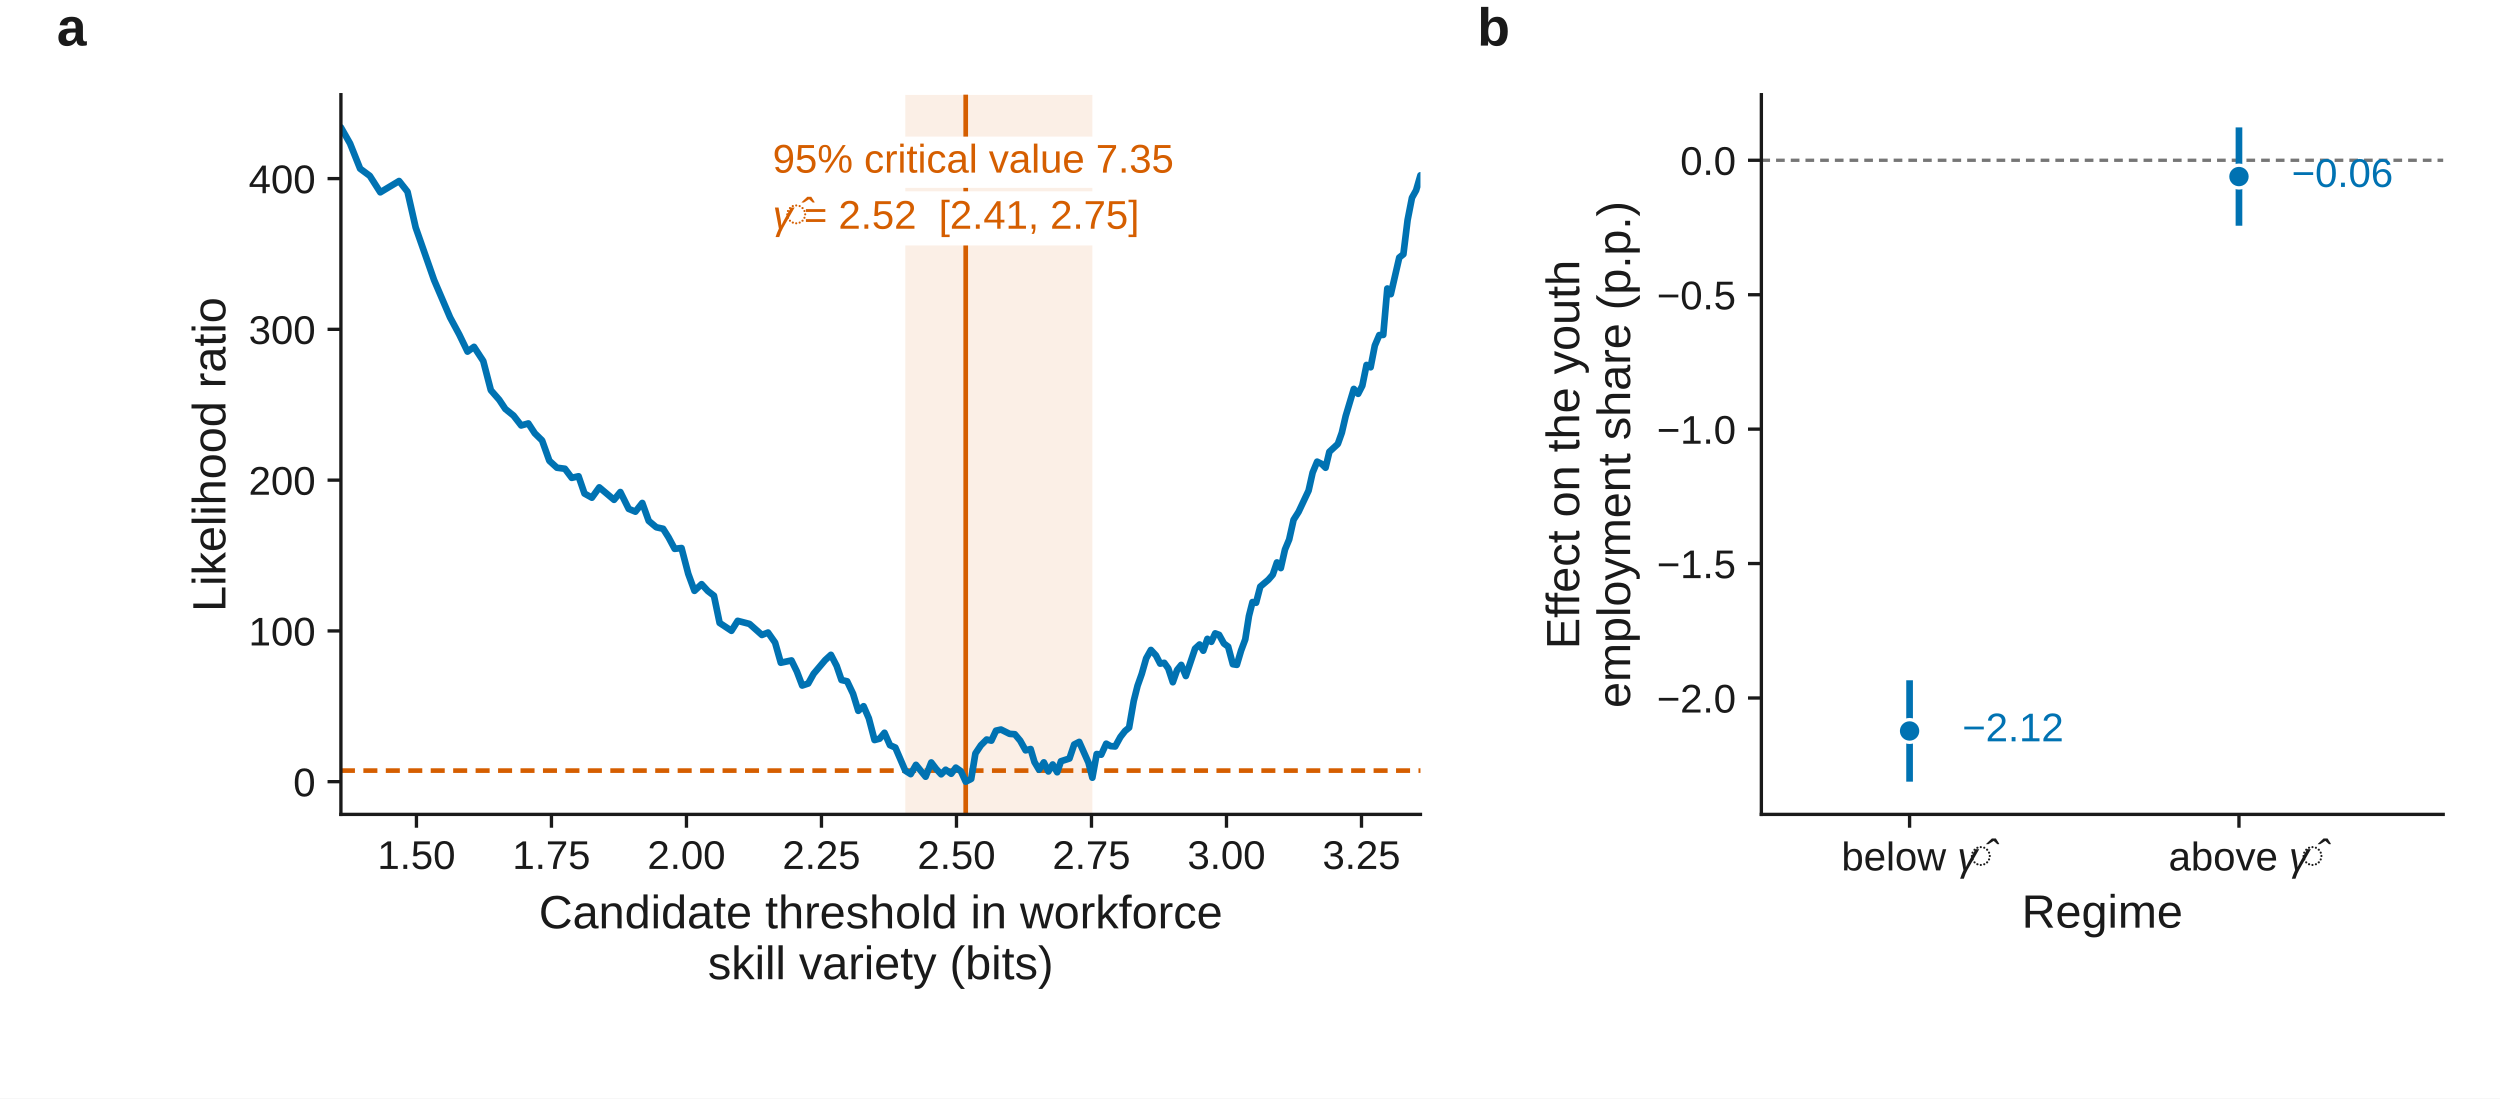
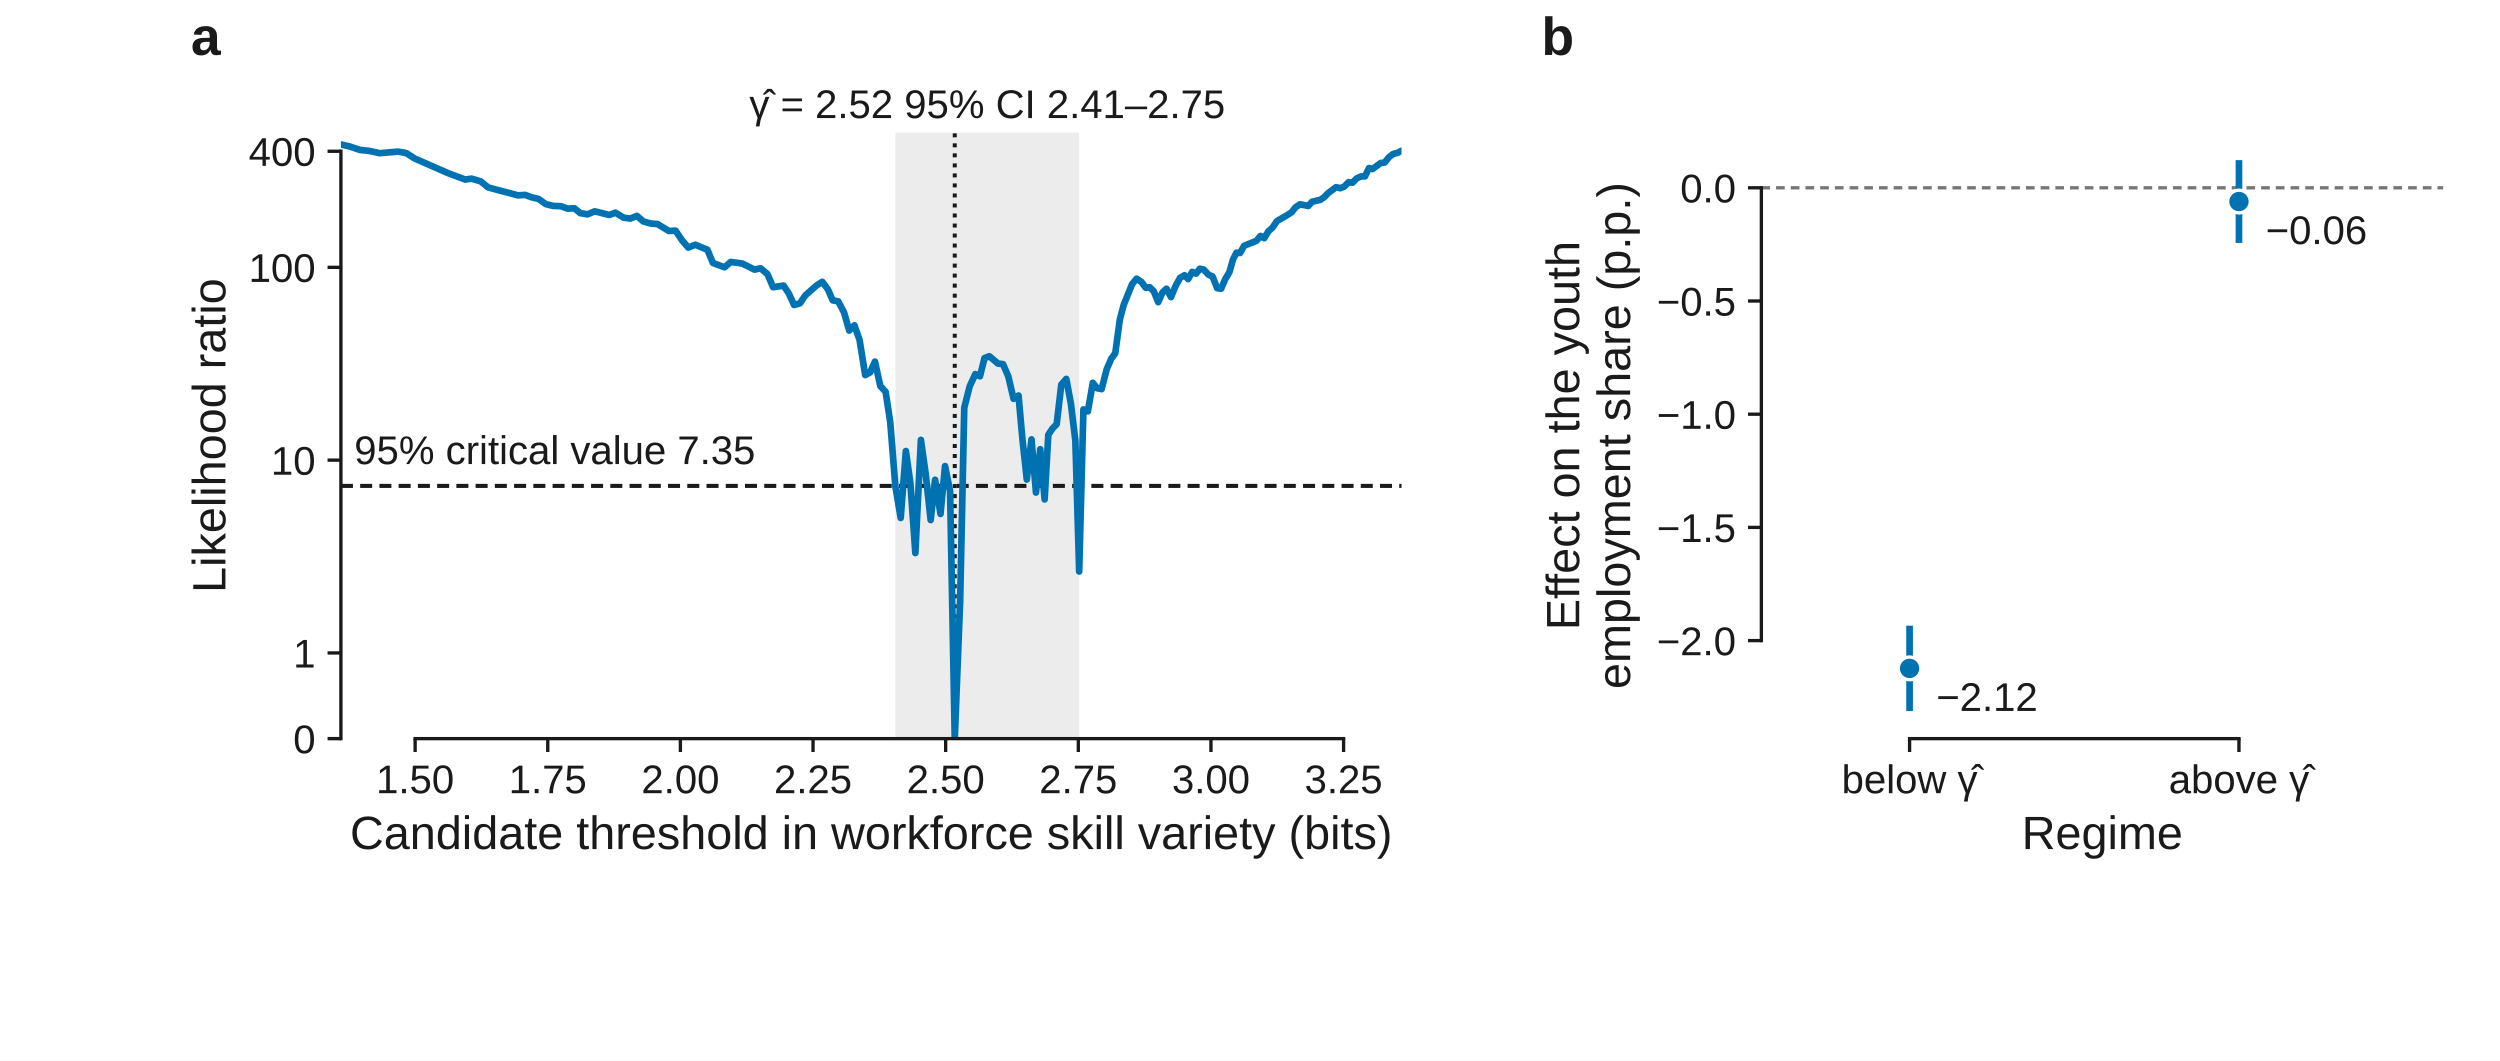
- <svg xmlns="http://www.w3.org/2000/svg" xmlns:xlink="http://www.w3.org/1999/xlink" width="374.173pt" height="164.409pt" viewBox="0 0 374.173 164.409" version="1.1">
+ <svg xmlns="http://www.w3.org/2000/svg" xmlns:xlink="http://www.w3.org/1999/xlink" width="374.173pt" height="158.74pt" viewBox="0 0 374.173 158.74" version="1.1">
  <defs>
    <style type="text/css">*{stroke-linejoin: round; stroke-linecap: butt}</style>
  </defs>
  <g id="figure_1">
    <g id="patch_1">
-       <path d="M 0 164.409  L 374.173 164.409  L 374.173 0  L 0 0  z " style="fill: #ffffff" />
+       <path d="M 0 158.74  L 374.173 158.74  L 374.173 0  L 0 0  z " style="fill: #ffffff" />
    </g>
    <g id="axes_1">
      <g id="patch_2">
-         <path d="M 51.024 121.89  L 212.598 121.89  L 212.598 14.173  L 51.024 14.173  z " style="fill: #ffffff" />
+         <path d="M 51.024 110.551  L 209.764 110.551  L 209.764 19.843  L 51.024 19.843  z " style="fill: #ffffff" />
      </g>
      <g id="patch_3">
-         <path d="M 135.493 121.89  L 163.493 121.89  L 163.493 14.173  L 135.493 14.173  z " clip-path="url(#pa48b5b2c57)" style="fill: #d55e00; opacity: 0.1" />
+         <path d="M 134.011 110.551  L 161.52 110.551  L 161.52 19.843  L 134.011 19.843  z " clip-path="url(#pa11172ce7d)" style="fill: #ececec" />
      </g>
      <g id="matplotlib.axis_1">
        <g id="xtick_1">
          <g id="line2d_1">
            <defs>
-               <path id="mb1b68455c6" d="M 0 0  L 0 2  " style="stroke: #1a1a1a; stroke-width: 0.5" />
+               <path id="mf73ea46203" d="M 0 0  L 0 2  " style="stroke: #1a1a1a; stroke-width: 0.5" />
            </defs>
            <g>
-               <use xlink:href="#mb1b68455c6" x="62.329" y="121.89" style="fill: #1a1a1a; stroke: #1a1a1a; stroke-width: 0.5" />
+               <use xlink:href="#mf73ea46203" x="62.131" y="110.551" style="fill: #1a1a1a; stroke: #1a1a1a; stroke-width: 0.5" />
            </g>
          </g>
          <g id="text_1">
-             <text style="font-size: 6px; font-family: 'Liberation Sans', 'Arial', 'Helvetica', 'DejaVu Sans', sans-serif; text-anchor: middle; fill: #1a1a1a" x="62.329" y="130.058" transform="rotate(-0 62.32898 130.0579)">1.50</text>
+             <text style="font-size: 6px; font-family: 'Liberation Sans', 'Arial', 'Helvetica', 'DejaVu Sans', sans-serif; text-anchor: middle; fill: #1a1a1a" x="62.131" y="118.719" transform="rotate(-0 62.13064 118.7193)">1.50</text>
          </g>
        </g>
        <g id="xtick_2">
          <g id="line2d_2">
            <g>
-               <use xlink:href="#mb1b68455c6" x="82.535" y="121.89" style="fill: #1a1a1a; stroke: #1a1a1a; stroke-width: 0.5" />
+               <use xlink:href="#mf73ea46203" x="81.983" y="110.551" style="fill: #1a1a1a; stroke: #1a1a1a; stroke-width: 0.5" />
            </g>
          </g>
          <g id="text_2">
-             <text style="font-size: 6px; font-family: 'Liberation Sans', 'Arial', 'Helvetica', 'DejaVu Sans', sans-serif; text-anchor: middle; fill: #1a1a1a" x="82.535" y="130.058" transform="rotate(-0 82.53538 130.0579)">1.75</text>
+             <text style="font-size: 6px; font-family: 'Liberation Sans', 'Arial', 'Helvetica', 'DejaVu Sans', sans-serif; text-anchor: middle; fill: #1a1a1a" x="81.983" y="118.719" transform="rotate(-0 81.98254 118.7193)">1.75</text>
          </g>
        </g>
        <g id="xtick_3">
          <g id="line2d_3">
            <g>
-               <use xlink:href="#mb1b68455c6" x="102.742" y="121.89" style="fill: #1a1a1a; stroke: #1a1a1a; stroke-width: 0.5" />
+               <use xlink:href="#mf73ea46203" x="101.834" y="110.551" style="fill: #1a1a1a; stroke: #1a1a1a; stroke-width: 0.5" />
            </g>
          </g>
          <g id="text_3">
-             <text style="font-size: 6px; font-family: 'Liberation Sans', 'Arial', 'Helvetica', 'DejaVu Sans', sans-serif; text-anchor: middle; fill: #1a1a1a" x="102.742" y="130.058" transform="rotate(-0 102.7418 130.0579)">2.00</text>
+             <text style="font-size: 6px; font-family: 'Liberation Sans', 'Arial', 'Helvetica', 'DejaVu Sans', sans-serif; text-anchor: middle; fill: #1a1a1a" x="101.834" y="118.719" transform="rotate(-0 101.8344 118.7193)">2.00</text>
          </g>
        </g>
        <g id="xtick_4">
          <g id="line2d_4">
            <g>
-               <use xlink:href="#mb1b68455c6" x="122.948" y="121.89" style="fill: #1a1a1a; stroke: #1a1a1a; stroke-width: 0.5" />
+               <use xlink:href="#mf73ea46203" x="121.686" y="110.551" style="fill: #1a1a1a; stroke: #1a1a1a; stroke-width: 0.5" />
            </g>
          </g>
          <g id="text_4">
-             <text style="font-size: 6px; font-family: 'Liberation Sans', 'Arial', 'Helvetica', 'DejaVu Sans', sans-serif; text-anchor: middle; fill: #1a1a1a" x="122.948" y="130.058" transform="rotate(-0 122.9482 130.0579)">2.25</text>
+             <text style="font-size: 6px; font-family: 'Liberation Sans', 'Arial', 'Helvetica', 'DejaVu Sans', sans-serif; text-anchor: middle; fill: #1a1a1a" x="121.686" y="118.719" transform="rotate(-0 121.6863 118.7193)">2.25</text>
          </g>
        </g>
        <g id="xtick_5">
          <g id="line2d_5">
            <g>
-               <use xlink:href="#mb1b68455c6" x="143.155" y="121.89" style="fill: #1a1a1a; stroke: #1a1a1a; stroke-width: 0.5" />
+               <use xlink:href="#mf73ea46203" x="141.538" y="110.551" style="fill: #1a1a1a; stroke: #1a1a1a; stroke-width: 0.5" />
            </g>
          </g>
          <g id="text_5">
-             <text style="font-size: 6px; font-family: 'Liberation Sans', 'Arial', 'Helvetica', 'DejaVu Sans', sans-serif; text-anchor: middle; fill: #1a1a1a" x="143.155" y="130.058" transform="rotate(-0 143.1546 130.0579)">2.50</text>
+             <text style="font-size: 6px; font-family: 'Liberation Sans', 'Arial', 'Helvetica', 'DejaVu Sans', sans-serif; text-anchor: middle; fill: #1a1a1a" x="141.538" y="118.719" transform="rotate(-0 141.5382 118.7193)">2.50</text>
          </g>
        </g>
        <g id="xtick_6">
          <g id="line2d_6">
            <g>
-               <use xlink:href="#mb1b68455c6" x="163.361" y="121.89" style="fill: #1a1a1a; stroke: #1a1a1a; stroke-width: 0.5" />
+               <use xlink:href="#mf73ea46203" x="161.39" y="110.551" style="fill: #1a1a1a; stroke: #1a1a1a; stroke-width: 0.5" />
            </g>
          </g>
          <g id="text_6">
-             <text style="font-size: 6px; font-family: 'Liberation Sans', 'Arial', 'Helvetica', 'DejaVu Sans', sans-serif; text-anchor: middle; fill: #1a1a1a" x="163.361" y="130.058" transform="rotate(-0 163.361 130.0579)">2.75</text>
+             <text style="font-size: 6px; font-family: 'Liberation Sans', 'Arial', 'Helvetica', 'DejaVu Sans', sans-serif; text-anchor: middle; fill: #1a1a1a" x="161.39" y="118.719" transform="rotate(-0 161.3901 118.7193)">2.75</text>
          </g>
        </g>
        <g id="xtick_7">
          <g id="line2d_7">
            <g>
-               <use xlink:href="#mb1b68455c6" x="183.567" y="121.89" style="fill: #1a1a1a; stroke: #1a1a1a; stroke-width: 0.5" />
+               <use xlink:href="#mf73ea46203" x="181.242" y="110.551" style="fill: #1a1a1a; stroke: #1a1a1a; stroke-width: 0.5" />
            </g>
          </g>
          <g id="text_7">
-             <text style="font-size: 6px; font-family: 'Liberation Sans', 'Arial', 'Helvetica', 'DejaVu Sans', sans-serif; text-anchor: middle; fill: #1a1a1a" x="183.567" y="130.058" transform="rotate(-0 183.5674 130.0579)">3.00</text>
+             <text style="font-size: 6px; font-family: 'Liberation Sans', 'Arial', 'Helvetica', 'DejaVu Sans', sans-serif; text-anchor: middle; fill: #1a1a1a" x="181.242" y="118.719" transform="rotate(-0 181.242 118.7193)">3.00</text>
          </g>
        </g>
        <g id="xtick_8">
          <g id="line2d_8">
            <g>
-               <use xlink:href="#mb1b68455c6" x="203.774" y="121.89" style="fill: #1a1a1a; stroke: #1a1a1a; stroke-width: 0.5" />
+               <use xlink:href="#mf73ea46203" x="201.094" y="110.551" style="fill: #1a1a1a; stroke: #1a1a1a; stroke-width: 0.5" />
            </g>
          </g>
          <g id="text_8">
-             <text style="font-size: 6px; font-family: 'Liberation Sans', 'Arial', 'Helvetica', 'DejaVu Sans', sans-serif; text-anchor: middle; fill: #1a1a1a" x="203.774" y="130.058" transform="rotate(-0 203.7738 130.0579)">3.25</text>
+             <text style="font-size: 6px; font-family: 'Liberation Sans', 'Arial', 'Helvetica', 'DejaVu Sans', sans-serif; text-anchor: middle; fill: #1a1a1a" x="201.094" y="118.719" transform="rotate(-0 201.0939 118.7193)">3.25</text>
          </g>
        </g>
        <g id="text_9">
-           <text style="font-size: 7px; font-family: 'Liberation Sans', 'Arial', 'Helvetica', 'DejaVu Sans', sans-serif; fill: #1a1a1a" transform="translate(80.64759 138.9415)">Candidate threshold in workforce</text>
-           <text style="font-size: 7px; font-family: 'Liberation Sans', 'Arial', 'Helvetica', 'DejaVu Sans', sans-serif; fill: #1a1a1a" transform="translate(105.9482 146.5601)">skill variety (bits)</text>
+           <text style="font-size: 7px; font-family: 'Liberation Sans', 'Arial', 'Helvetica', 'DejaVu Sans', sans-serif; text-anchor: middle; fill: #1a1a1a" x="130.394" y="127.078" transform="rotate(-0 130.3937 127.0782)">Candidate threshold in workforce skill variety (bits)</text>
        </g>
      </g>
      <g id="matplotlib.axis_2">
        <g id="ytick_1">
          <g id="line2d_9">
            <defs>
-               <path id="md2588cbf9c" d="M 0 0  L -2 0  " style="stroke: #1a1a1a; stroke-width: 0.5" />
+               <path id="m296aa00666" d="M 0 0  L -2 0  " style="stroke: #1a1a1a; stroke-width: 0.5" />
            </defs>
            <g>
-               <use xlink:href="#md2588cbf9c" x="51.024" y="116.994" style="fill: #1a1a1a; stroke: #1a1a1a; stroke-width: 0.5" />
+               <use xlink:href="#m296aa00666" x="51.024" y="110.551" style="fill: #1a1a1a; stroke: #1a1a1a; stroke-width: 0.5" />
            </g>
          </g>
          <g id="text_10">
-             <text style="font-size: 6px; font-family: 'Liberation Sans', 'Arial', 'Helvetica', 'DejaVu Sans', sans-serif; text-anchor: end; fill: #1a1a1a" x="47.224" y="119.178" transform="rotate(-0 47.22362 119.1776)">0</text>
+             <text style="font-size: 6px; font-family: 'Liberation Sans', 'Arial', 'Helvetica', 'DejaVu Sans', sans-serif; text-anchor: end; fill: #1a1a1a" x="47.224" y="112.735" transform="rotate(-0 47.22362 112.7353)">0</text>
          </g>
        </g>
        <g id="ytick_2">
          <g id="line2d_10">
            <g>
-               <use xlink:href="#md2588cbf9c" x="51.024" y="94.427" style="fill: #1a1a1a; stroke: #1a1a1a; stroke-width: 0.5" />
+               <use xlink:href="#m296aa00666" x="51.024" y="97.726" style="fill: #1a1a1a; stroke: #1a1a1a; stroke-width: 0.5" />
            </g>
          </g>
          <g id="text_11">
-             <text style="font-size: 6px; font-family: 'Liberation Sans', 'Arial', 'Helvetica', 'DejaVu Sans', sans-serif; text-anchor: end; fill: #1a1a1a" x="47.224" y="96.611" transform="rotate(-0 47.22362 96.61097)">100</text>
+             <text style="font-size: 6px; font-family: 'Liberation Sans', 'Arial', 'Helvetica', 'DejaVu Sans', sans-serif; text-anchor: end; fill: #1a1a1a" x="47.224" y="99.91" transform="rotate(-0 47.22362 99.91005)">1</text>
          </g>
        </g>
        <g id="ytick_3">
          <g id="line2d_11">
            <g>
-               <use xlink:href="#md2588cbf9c" x="51.024" y="71.86" style="fill: #1a1a1a; stroke: #1a1a1a; stroke-width: 0.5" />
+               <use xlink:href="#m296aa00666" x="51.024" y="68.869" style="fill: #1a1a1a; stroke: #1a1a1a; stroke-width: 0.5" />
            </g>
          </g>
          <g id="text_12">
-             <text style="font-size: 6px; font-family: 'Liberation Sans', 'Arial', 'Helvetica', 'DejaVu Sans', sans-serif; text-anchor: end; fill: #1a1a1a" x="47.224" y="74.044" transform="rotate(-0 47.22362 74.04431)">200</text>
+             <text style="font-size: 6px; font-family: 'Liberation Sans', 'Arial', 'Helvetica', 'DejaVu Sans', sans-serif; text-anchor: end; fill: #1a1a1a" x="47.224" y="71.053" transform="rotate(-0 47.22362 71.05332)">10</text>
          </g>
        </g>
        <g id="ytick_4">
          <g id="line2d_12">
            <g>
-               <use xlink:href="#md2588cbf9c" x="51.024" y="49.294" style="fill: #1a1a1a; stroke: #1a1a1a; stroke-width: 0.5" />
+               <use xlink:href="#m296aa00666" x="51.024" y="40.013" style="fill: #1a1a1a; stroke: #1a1a1a; stroke-width: 0.5" />
            </g>
          </g>
          <g id="text_13">
-             <text style="font-size: 6px; font-family: 'Liberation Sans', 'Arial', 'Helvetica', 'DejaVu Sans', sans-serif; text-anchor: end; fill: #1a1a1a" x="47.224" y="51.478" transform="rotate(-0 47.22362 51.47764)">300</text>
+             <text style="font-size: 6px; font-family: 'Liberation Sans', 'Arial', 'Helvetica', 'DejaVu Sans', sans-serif; text-anchor: end; fill: #1a1a1a" x="47.224" y="42.197" transform="rotate(-0 47.22362 42.19659)">100</text>
          </g>
        </g>
        <g id="ytick_5">
          <g id="line2d_13">
            <g>
-               <use xlink:href="#md2588cbf9c" x="51.024" y="26.727" style="fill: #1a1a1a; stroke: #1a1a1a; stroke-width: 0.5" />
+               <use xlink:href="#m296aa00666" x="51.024" y="22.639" style="fill: #1a1a1a; stroke: #1a1a1a; stroke-width: 0.5" />
            </g>
          </g>
          <g id="text_14">
-             <text style="font-size: 6px; font-family: 'Liberation Sans', 'Arial', 'Helvetica', 'DejaVu Sans', sans-serif; text-anchor: end; fill: #1a1a1a" x="47.224" y="28.911" transform="rotate(-0 47.22362 28.91097)">400</text>
+             <text style="font-size: 6px; font-family: 'Liberation Sans', 'Arial', 'Helvetica', 'DejaVu Sans', sans-serif; text-anchor: end; fill: #1a1a1a" x="47.224" y="24.823" transform="rotate(-0 47.22362 24.82311)">400</text>
          </g>
        </g>
        <g id="text_15">
-           <text style="font-size: 7px; font-family: 'Liberation Sans', 'Arial', 'Helvetica', 'DejaVu Sans', sans-serif; text-anchor: middle; fill: #1a1a1a" x="33.741" y="68.031" transform="rotate(-90 33.74079 68.0315)">Likelihood ratio</text>
+           <text style="font-size: 7px; font-family: 'Liberation Sans', 'Arial', 'Helvetica', 'DejaVu Sans', sans-serif; text-anchor: middle; fill: #1a1a1a" x="33.741" y="65.197" transform="rotate(-90 33.74079 65.19685)">Likelihood ratio</text>
        </g>
      </g>
      <g id="line2d_14">
-         <path d="M 51.024 115.334  L 212.598 115.334  " clip-path="url(#pa48b5b2c57)" style="fill: none; stroke-dasharray: 2.1,1.26; stroke-dashoffset: 0; stroke: #d55e00; stroke-width: 0.7" />
+         <path d="M 51.024 72.724  L 209.764 72.724  " clip-path="url(#pa11172ce7d)" style="fill: none; stroke-dasharray: 1.8,1.08; stroke-dashoffset: 0; stroke: #1a1a1a; stroke-width: 0.6" />
      </g>
      <g id="line2d_15">
-         <path d="M 144.538 121.89  L 144.538 14.173  " clip-path="url(#pa48b5b2c57)" style="fill: none; stroke: #d55e00; stroke-width: 0.7; stroke-linecap: round" />
+         <path d="M 142.897 110.551  L 142.897 19.843  " clip-path="url(#pa11172ce7d)" style="fill: none; stroke-dasharray: 0.6,0.9; stroke-dashoffset: 0; stroke: #1a1a1a; stroke-width: 0.6" />
      </g>
      <g id="line2d_16">
-         <path d="M 51.024 19.069  L 52.392 21.475  L 53.898 25.244  L 55.349 26.321  L 56.92 28.784  L 59.73 27.094  L 60.992 28.692  L 62.212 34.047  L 64.971 41.923  L 67.365 47.516  L 68.738 50.068  L 69.973 52.622  L 70.945 51.916  L 72.329 54.036  L 73.464 58.4  L 74.718 59.836  L 75.634 61.212  L 76.857 62.199  L 78.005 63.677  L 79.077 63.376  L 80.041 64.852  L 81.134 65.925  L 82.222 68.964  L 83.354 70.002  L 84.552 70.159  L 85.57 71.517  L 86.592 71.284  L 87.481 73.87  L 88.586 74.487  L 89.693 72.943  L 91.905 74.806  L 92.846 73.644  L 94.099 76.164  L 95.102 76.579  L 96.13 75.279  L 97.095 77.964  L 98.228 78.916  L 99.25 79.144  L 100.057 80.422  L 100.979 82.142  L 102.002 82.025  L 103.008 85.878  L 103.942 88.429  L 105.005 87.432  L 105.944 88.456  L 106.855 89.158  L 107.705 93.233  L 109.475 94.409  L 110.408 92.923  L 112.177 93.382  L 114.035 95.034  L 114.95 94.673  L 116.008 96.18  L 116.862 99.19  L 118.458 98.848  L 119.267 100.504  L 120.065 102.602  L 120.962 102.303  L 121.779 100.838  L 123.504 98.796  L 124.363 98.009  L 125.219 99.66  L 125.945 101.778  L 126.792 101.972  L 127.677 103.838  L 128.459 106.388  L 129.249 105.699  L 130.038 107.511  L 130.893 110.76  L 131.648 110.556  L 132.381 109.674  L 133.199 111.529  L 134.006 111.889  L 135.493 115.343  L 136.301 115.862  L 137.092 114.477  L 138.535 116.249  L 139.381 114.119  L 140.111 115.082  L 140.865 115.89  L 141.541 115.208  L 142.367 115.806  L 143.058 114.892  L 143.823 115.435  L 144.538 116.994  L 145.36 116.574  L 145.987 112.774  L 146.805 111.551  L 147.674 110.685  L 148.378 110.85  L 149.071 109.357  L 149.814 109.189  L 151.11 109.837  L 151.886 109.891  L 152.691 110.853  L 153.501 112.302  L 154.252 112.111  L 154.833 114.061  L 155.513 115.203  L 156.23 114.103  L 156.909 115.461  L 157.559 114.423  L 158.229 115.582  L 158.791 113.937  L 160.063 113.526  L 160.769 111.431  L 161.526 111.04  L 162.911 114.146  L 163.493 116.397  L 164.14 112.856  L 164.816 112.952  L 165.567 111.309  L 166.219 111.667  L 166.908 111.723  L 167.692 110.299  L 168.385 109.407  L 168.99 108.906  L 169.684 104.911  L 170.254 102.649  L 170.886 100.86  L 171.546 98.54  L 172.253 97.28  L 173.008 98.092  L 173.644 99.325  L 174.255 99.206  L 174.858 100.05  L 175.535 102.108  L 176.178 100.274  L 176.795 99.515  L 177.482 101.178  L 178.861 97.085  L 179.54 96.464  L 180.093 97.39  L 180.709 95.62  L 181.297 96.056  L 181.877 94.798  L 182.462 95.014  L 183.183 96.316  L 183.816 96.781  L 184.518 99.412  L 185.117 99.507  L 185.752 97.372  L 186.376 95.697  L 186.928 92.196  L 187.459 90.111  L 187.997 90.215  L 188.623 87.8  L 189.84 86.766  L 190.491 86.017  L 191.119 84.18  L 191.694 85.023  L 192.321 82.251  L 192.948 80.748  L 193.609 77.795  L 194.359 76.61  L 195.856 73.425  L 196.46 70.734  L 197.138 69.097  L 197.822 69.441  L 198.396 70.005  L 198.965 67.62  L 200.233 66.445  L 200.83 64.764  L 201.408 62.271  L 202.624 58.213  L 203.273 58.938  L 203.895 57.731  L 204.53 54.623  L 205.136 54.97  L 205.768 51.721  L 206.434 50.152  L 207.029 50.124  L 207.639 43.183  L 208.163 44.027  L 209.427 38.545  L 210.043 38.053  L 210.675 32.933  L 211.327 29.601  L 211.945 28.491  L 212.598 26.24  L 212.598 26.24  " clip-path="url(#pa48b5b2c57)" style="fill: none; stroke: #0072b2; stroke-linecap: round" />
+         <path d="M 51.024 21.619  L 52.368 21.93  L 53.847 22.435  L 55.273 22.583  L 56.817 22.928  L 59.577 22.69  L 60.817 22.915  L 62.015 23.699  L 67.078 25.919  L 69.64 26.876  L 70.596 26.739  L 71.955 27.154  L 73.07 28.055  L 77.531 29.238  L 78.585 29.167  L 79.532 29.517  L 80.606 29.778  L 81.674 30.546  L 82.787 30.82  L 83.964 30.862  L 84.963 31.231  L 85.968 31.167  L 86.842 31.897  L 87.927 32.077  L 89.015 31.63  L 91.188 32.172  L 92.112 31.831  L 93.343 32.582  L 94.329 32.71  L 95.338 32.313  L 96.287 33.147  L 97.4 33.456  L 98.404 33.532  L 100.102 34.566  L 101.108 34.524  L 102.096 35.987  L 103.014 37.059  L 104.058 36.629  L 105.875 37.383  L 106.71 39.366  L 108.449 40.003  L 109.366 39.204  L 111.104 39.445  L 112.93 40.354  L 113.829 40.15  L 114.868 41.026  L 115.707 42.983  L 117.275 42.745  L 118.07 43.945  L 118.854 45.65  L 119.735 45.392  L 120.537 44.201  L 122.233 42.709  L 123.077 42.179  L 123.917 43.319  L 124.631 44.952  L 125.463 45.113  L 126.332 46.776  L 127.1 49.476  L 127.877 48.687  L 128.652 50.878  L 129.492 56.137  L 130.233 55.731  L 130.953 54.123  L 131.758 57.786  L 132.55 58.639  L 133.24 63.173  L 134.011 72.786  L 134.805 77.52  L 135.582 67.504  L 136.258 72.34  L 137 82.774  L 137.83 65.837  L 138.548 70.95  L 139.289 77.833  L 139.953 71.805  L 140.765 76.919  L 141.443 69.76  L 142.195 73.508  L 142.897 110.551  L 143.705 89.945  L 144.321 61.025  L 145.125 57.836  L 145.978 55.985  L 146.67 56.317  L 147.351 53.592  L 148.081 53.319  L 149.355 54.406  L 150.116 54.501  L 150.908 56.324  L 151.703 59.697  L 152.441 59.197  L 153.012 65.586  L 153.68 71.77  L 154.384 65.765  L 155.052 73.72  L 155.69 67.235  L 156.348 74.748  L 156.9 65.067  L 157.523 64.136  L 158.15 63.486  L 158.844 57.563  L 159.588 56.711  L 160.273 60.368  L 160.948 65.953  L 161.52 85.535  L 162.156 61.273  L 162.82 61.565  L 163.558 57.29  L 164.198 58.105  L 164.874 58.239  L 165.645 55.241  L 166.326 53.674  L 166.92 52.872  L 167.602 47.841  L 168.162 45.691  L 169.431 42.534  L 170.126 41.707  L 170.868 42.234  L 171.492 43.079  L 172.093 42.995  L 172.686 43.604  L 173.351 45.227  L 173.982 43.771  L 174.589 43.215  L 175.264 44.467  L 175.929 42.842  L 176.618 41.583  L 177.286 41.198  L 177.829 41.776  L 178.433 40.693  L 179.011 40.952  L 179.582 40.22  L 180.157 40.343  L 180.865 41.108  L 181.486 41.393  L 182.176 43.141  L 182.764 43.209  L 183.388 41.765  L 184.001 40.738  L 184.543 38.831  L 185.065 37.819  L 185.594 37.868  L 186.209 36.786  L 188.045 36.043  L 188.661 35.321  L 189.226 35.647  L 189.842 34.605  L 190.458 34.074  L 191.108 33.093  L 192.538 32.265  L 193.315 31.768  L 193.909 31.017  L 194.574 30.581  L 195.81 30.821  L 196.37 30.2  L 197.616 29.906  L 198.202 29.496  L 198.77 28.911  L 199.964 28.015  L 200.602 28.17  L 201.213 27.913  L 201.837 27.272  L 202.432 27.342  L 203.053 26.702  L 203.708 26.404  L 204.292 26.399  L 204.891 25.161  L 205.406 25.305  L 206.648 24.398  L 207.253 24.319  L 207.874 23.532  L 208.515 23.045  L 209.122 22.886  L 209.764 22.572  L 209.764 22.572  " clip-path="url(#pa11172ce7d)" style="fill: none; stroke: #0072b2; stroke-linecap: round" />
      </g>
      <g id="patch_4">
-         <path d="M 51.024 121.89  L 51.024 14.173  " style="fill: none; stroke: #1a1a1a; stroke-width: 0.5; stroke-linejoin: miter; stroke-linecap: square" />
+         <path d="M 51.024 110.551  L 51.024 22.639  " style="fill: none; stroke: #1a1a1a; stroke-width: 0.5; stroke-linejoin: miter; stroke-linecap: square" />
      </g>
      <g id="patch_5">
-         <path d="M 51.024 121.89  L 212.598 121.89  " style="fill: none; stroke: #1a1a1a; stroke-width: 0.5; stroke-linejoin: miter; stroke-linecap: square" />
+         <path d="M 62.131 110.551  L 201.094 110.551  " style="fill: none; stroke: #1a1a1a; stroke-width: 0.5; stroke-linejoin: miter; stroke-linecap: square" />
      </g>
      <g id="text_16">
-         <g id="patch_6">
-           <path d="M 114.634 28.119  L 176.703 28.119  L 176.703 20.448  L 114.634 20.448  z " style="fill: #ffffff" />
-         </g>
-         <text style="font-size: 6px; font-family: 'Liberation Sans', 'Arial', 'Helvetica', 'DejaVu Sans', sans-serif; text-anchor: start; fill: #d55e00" x="115.654" y="25.837" transform="rotate(-0 115.6535 25.83652)">95% critical value 7.35</text>
+         <text style="font-size: 6px; font-family: 'Liberation Sans', 'Arial', 'Helvetica', 'DejaVu Sans', sans-serif; text-anchor: start; fill: #1a1a1a" x="53.024" y="69.461" transform="rotate(-0 53.02362 69.46117)">95% critical value 7.35</text>
      </g>
      <g id="text_17">
-         <g id="patch_7">
-           <path d="M 114.634 36.737  L 171.574 36.737  L 171.574 28.634  L 114.634 28.634  z " style="fill: #ffffff" />
-         </g>
-         <g style="fill: #d55e00" transform="translate(115.6535 34.45384)">
-           <text>
-             <tspan x="0" y="-0.219" style="font-style: italic; font-size: 6px; font-family: 'Liberation Sans'; fill: #d55e00">γ</tspan>
-             <tspan x="1.734" y="-0.625" style="font-style: italic; font-size: 6px; font-family: 'Liberation Sans'; fill: #d55e00">̂</tspan>
-             <tspan x="3" y="-0.219" style="font-size: 6px; font-family: 'Liberation Sans'; fill: #d55e00"> </tspan>
-             <tspan x="4.667" y="-0.219" style="font-size: 6px; font-family: 'Liberation Sans'; fill: #d55e00">=</tspan>
-             <tspan x="8.171" y="-0.219" style="font-size: 6px; font-family: 'Liberation Sans'; fill: #d55e00"> </tspan>
-             <tspan x="9.838" y="-0.219" style="font-size: 6px; font-family: 'Liberation Sans'; fill: #d55e00">2</tspan>
-             <tspan x="13.175" y="-0.219" style="font-size: 6px; font-family: 'Liberation Sans'; fill: #d55e00">.</tspan>
-             <tspan x="14.842" y="-0.219" style="font-size: 6px; font-family: 'Liberation Sans'; fill: #d55e00">5</tspan>
-             <tspan x="18.179" y="-0.219" style="font-size: 6px; font-family: 'Liberation Sans'; fill: #d55e00">2</tspan>
-             <tspan x="21.516" y="-0.219" style="font-size: 6px; font-family: 'Liberation Sans'; fill: #d55e00"> </tspan>
-             <tspan x="23.183" y="-0.219" style="font-size: 6px; font-family: 'Liberation Sans'; fill: #d55e00"> </tspan>
-             <tspan x="24.85" y="-0.219" style="font-size: 6px; font-family: 'Liberation Sans'; fill: #d55e00">[</tspan>
-             <tspan x="26.517" y="-0.219" style="font-size: 6px; font-family: 'Liberation Sans'; fill: #d55e00">2</tspan>
-             <tspan x="29.854" y="-0.219" style="font-size: 6px; font-family: 'Liberation Sans'; fill: #d55e00">.</tspan>
-             <tspan x="31.521" y="-0.219" style="font-size: 6px; font-family: 'Liberation Sans'; fill: #d55e00">4</tspan>
-             <tspan x="34.857" y="-0.219" style="font-size: 6px; font-family: 'Liberation Sans'; fill: #d55e00">1</tspan>
-             <tspan x="38.194" y="-0.219" style="font-size: 6px; font-family: 'Liberation Sans'; fill: #d55e00">,</tspan>
-             <tspan x="39.861" y="-0.219" style="font-size: 6px; font-family: 'Liberation Sans'; fill: #d55e00"> </tspan>
-             <tspan x="41.528" y="-0.219" style="font-size: 6px; font-family: 'Liberation Sans'; fill: #d55e00">2</tspan>
-             <tspan x="44.865" y="-0.219" style="font-size: 6px; font-family: 'Liberation Sans'; fill: #d55e00">.</tspan>
-             <tspan x="46.532" y="-0.219" style="font-size: 6px; font-family: 'Liberation Sans'; fill: #d55e00">7</tspan>
-             <tspan x="49.869" y="-0.219" style="font-size: 6px; font-family: 'Liberation Sans'; fill: #d55e00">5</tspan>
-             <tspan x="53.206" y="-0.219" style="font-size: 6px; font-family: 'Liberation Sans'; fill: #d55e00">]</tspan>
-           </text>
-         </g>
+         <text style="font-size: 6px; font-family: 'Liberation Sans', 'Arial', 'Helvetica', 'DejaVu Sans', sans-serif; text-anchor: middle; fill: #1a1a1a" x="147.766" y="17.673" transform="rotate(-0 147.7657 17.67274)">γ̂ = 2.52   95% CI 2.41–2.75</text>
      </g>
    </g>
    <g id="axes_2">
-       <g id="patch_8">
-         <path d="M 263.622 121.89  L 365.669 121.89  L 365.669 14.173  L 263.622 14.173  z " style="fill: #ffffff" />
+       <g id="patch_6">
+         <path d="M 263.622 110.551  L 365.669 110.551  L 365.669 19.843  L 263.622 19.843  z " style="fill: #ffffff" />
      </g>
      <g id="line2d_17">
-         <path d="M 263.622 23.99  L 365.669 23.99  " clip-path="url(#p28e3a4e977)" style="fill: none; stroke-dasharray: 1.3,0.9; stroke-dashoffset: 0; stroke: #767676; stroke-width: 0.5" />
+         <path d="M 263.622 28.109  L 365.669 28.109  " clip-path="url(#p436b3100ee)" style="fill: none; stroke-dasharray: 1.3,0.9; stroke-dashoffset: 0; stroke: #767676; stroke-width: 0.5" />
      </g>
      <g id="matplotlib.axis_3">
        <g id="xtick_9">
          <g id="line2d_18">
            <g>
-               <use xlink:href="#mb1b68455c6" x="285.806" y="121.89" style="fill: #1a1a1a; stroke: #1a1a1a; stroke-width: 0.5" />
+               <use xlink:href="#mf73ea46203" x="285.806" y="110.551" style="fill: #1a1a1a; stroke: #1a1a1a; stroke-width: 0.5" />
            </g>
          </g>
          <g id="text_18">
-             <g style="fill: #1a1a1a" transform="translate(275.6062 130.4898)">
-               <text>
-                 <tspan x="0" y="-0.219" style="font-size: 6px; font-family: 'Liberation Sans'; fill: #1a1a1a">b</tspan>
-                 <tspan x="3.337" y="-0.219" style="font-size: 6px; font-family: 'Liberation Sans'; fill: #1a1a1a">e</tspan>
-                 <tspan x="6.674" y="-0.219" style="font-size: 6px; font-family: 'Liberation Sans'; fill: #1a1a1a">l</tspan>
-                 <tspan x="8.007" y="-0.219" style="font-size: 6px; font-family: 'Liberation Sans'; fill: #1a1a1a">o</tspan>
-                 <tspan x="11.344" y="-0.219" style="font-size: 6px; font-family: 'Liberation Sans'; fill: #1a1a1a">w</tspan>
-                 <tspan x="15.677" y="-0.219" style="font-size: 6px; font-family: 'Liberation Sans'; fill: #1a1a1a"> </tspan>
-                 <tspan x="17.344" y="-0.219" style="font-style: italic; font-size: 6px; font-family: 'Liberation Sans'; fill: #1a1a1a">γ</tspan>
-                 <tspan x="19.078" y="-0.625" style="font-style: italic; font-size: 6px; font-family: 'Liberation Sans'; fill: #1a1a1a">̂</tspan>
-               </text>
-             </g>
+             <text style="font-size: 6px; font-family: 'Liberation Sans', 'Arial', 'Helvetica', 'DejaVu Sans', sans-serif; text-anchor: middle; fill: #1a1a1a" x="285.806" y="118.719" transform="rotate(-0 285.8062 118.7193)">below γ̂</text>
          </g>
        </g>
        <g id="xtick_10">
          <g id="line2d_19">
            <g>
-               <use xlink:href="#mb1b68455c6" x="335.104" y="121.89" style="fill: #1a1a1a; stroke: #1a1a1a; stroke-width: 0.5" />
+               <use xlink:href="#mf73ea46203" x="335.104" y="110.551" style="fill: #1a1a1a; stroke: #1a1a1a; stroke-width: 0.5" />
            </g>
          </g>
          <g id="text_19">
-             <g style="fill: #1a1a1a" transform="translate(324.5744 130.4898)">
-               <text>
-                 <tspan x="0" y="-0.219" style="font-size: 6px; font-family: 'Liberation Sans'; fill: #1a1a1a">a</tspan>
-                 <tspan x="3.337" y="-0.219" style="font-size: 6px; font-family: 'Liberation Sans'; fill: #1a1a1a">b</tspan>
-                 <tspan x="6.674" y="-0.219" style="font-size: 6px; font-family: 'Liberation Sans'; fill: #1a1a1a">o</tspan>
-                 <tspan x="10.011" y="-0.219" style="font-size: 6px; font-family: 'Liberation Sans'; fill: #1a1a1a">v</tspan>
-                 <tspan x="13.011" y="-0.219" style="font-size: 6px; font-family: 'Liberation Sans'; fill: #1a1a1a">e</tspan>
-                 <tspan x="16.348" y="-0.219" style="font-size: 6px; font-family: 'Liberation Sans'; fill: #1a1a1a"> </tspan>
-                 <tspan x="18.015" y="-0.219" style="font-style: italic; font-size: 6px; font-family: 'Liberation Sans'; fill: #1a1a1a">γ</tspan>
-                 <tspan x="19.749" y="-0.625" style="font-style: italic; font-size: 6px; font-family: 'Liberation Sans'; fill: #1a1a1a">̂</tspan>
-               </text>
-             </g>
+             <text style="font-size: 6px; font-family: 'Liberation Sans', 'Arial', 'Helvetica', 'DejaVu Sans', sans-serif; text-anchor: middle; fill: #1a1a1a" x="335.104" y="118.719" transform="rotate(-0 335.1044 118.7193)">above γ̂</text>
          </g>
        </g>
        <g id="text_20">
-           <text style="font-size: 7px; font-family: 'Liberation Sans', 'Arial', 'Helvetica', 'DejaVu Sans', sans-serif; text-anchor: middle; fill: #1a1a1a" x="314.646" y="138.849" transform="rotate(-0 314.6457 138.8486)">Regime</text>
+           <text style="font-size: 7px; font-family: 'Liberation Sans', 'Arial', 'Helvetica', 'DejaVu Sans', sans-serif; text-anchor: middle; fill: #1a1a1a" x="314.646" y="127.078" transform="rotate(-0 314.6457 127.0782)">Regime</text>
        </g>
      </g>
      <g id="matplotlib.axis_4">
        <g id="ytick_6">
          <g id="line2d_20">
            <g>
-               <use xlink:href="#md2588cbf9c" x="263.622" y="104.465" style="fill: #1a1a1a; stroke: #1a1a1a; stroke-width: 0.5" />
+               <use xlink:href="#m296aa00666" x="263.622" y="95.878" style="fill: #1a1a1a; stroke: #1a1a1a; stroke-width: 0.5" />
            </g>
          </g>
          <g id="text_21">
-             <text style="font-size: 6px; font-family: 'Liberation Sans', 'Arial', 'Helvetica', 'DejaVu Sans', sans-serif; text-anchor: end; fill: #1a1a1a" x="259.822" y="106.649" transform="rotate(-0 259.822 106.6493)">−2.0</text>
+             <text style="font-size: 6px; font-family: 'Liberation Sans', 'Arial', 'Helvetica', 'DejaVu Sans', sans-serif; text-anchor: end; fill: #1a1a1a" x="259.822" y="98.062" transform="rotate(-0 259.822 98.06198)">−2.0</text>
          </g>
        </g>
        <g id="ytick_7">
          <g id="line2d_21">
            <g>
-               <use xlink:href="#md2588cbf9c" x="263.622" y="84.346" style="fill: #1a1a1a; stroke: #1a1a1a; stroke-width: 0.5" />
+               <use xlink:href="#m296aa00666" x="263.622" y="78.936" style="fill: #1a1a1a; stroke: #1a1a1a; stroke-width: 0.5" />
            </g>
          </g>
          <g id="text_22">
-             <text style="font-size: 6px; font-family: 'Liberation Sans', 'Arial', 'Helvetica', 'DejaVu Sans', sans-serif; text-anchor: end; fill: #1a1a1a" x="259.822" y="86.531" transform="rotate(-0 259.822 86.53053)">−1.5</text>
+             <text style="font-size: 6px; font-family: 'Liberation Sans', 'Arial', 'Helvetica', 'DejaVu Sans', sans-serif; text-anchor: end; fill: #1a1a1a" x="259.822" y="81.12" transform="rotate(-0 259.822 81.11984)">−1.5</text>
          </g>
        </g>
        <g id="ytick_8">
          <g id="line2d_22">
            <g>
-               <use xlink:href="#md2588cbf9c" x="263.622" y="64.228" style="fill: #1a1a1a; stroke: #1a1a1a; stroke-width: 0.5" />
+               <use xlink:href="#m296aa00666" x="263.622" y="61.994" style="fill: #1a1a1a; stroke: #1a1a1a; stroke-width: 0.5" />
            </g>
          </g>
          <g id="text_23">
-             <text style="font-size: 6px; font-family: 'Liberation Sans', 'Arial', 'Helvetica', 'DejaVu Sans', sans-serif; text-anchor: end; fill: #1a1a1a" x="259.822" y="66.412" transform="rotate(-0 259.822 66.41173)">−1.0</text>
+             <text style="font-size: 6px; font-family: 'Liberation Sans', 'Arial', 'Helvetica', 'DejaVu Sans', sans-serif; text-anchor: end; fill: #1a1a1a" x="259.822" y="64.178" transform="rotate(-0 259.822 64.17769)">−1.0</text>
          </g>
        </g>
        <g id="ytick_9">
          <g id="line2d_23">
            <g>
-               <use xlink:href="#md2588cbf9c" x="263.622" y="44.109" style="fill: #1a1a1a; stroke: #1a1a1a; stroke-width: 0.5" />
+               <use xlink:href="#m296aa00666" x="263.622" y="45.051" style="fill: #1a1a1a; stroke: #1a1a1a; stroke-width: 0.5" />
            </g>
          </g>
          <g id="text_24">
-             <text style="font-size: 6px; font-family: 'Liberation Sans', 'Arial', 'Helvetica', 'DejaVu Sans', sans-serif; text-anchor: end; fill: #1a1a1a" x="259.822" y="46.293" transform="rotate(-0 259.822 46.29293)">−0.5</text>
+             <text style="font-size: 6px; font-family: 'Liberation Sans', 'Arial', 'Helvetica', 'DejaVu Sans', sans-serif; text-anchor: end; fill: #1a1a1a" x="259.822" y="47.236" transform="rotate(-0 259.822 47.23554)">−0.5</text>
          </g>
        </g>
        <g id="ytick_10">
          <g id="line2d_24">
            <g>
-               <use xlink:href="#md2588cbf9c" x="263.622" y="23.99" style="fill: #1a1a1a; stroke: #1a1a1a; stroke-width: 0.5" />
+               <use xlink:href="#m296aa00666" x="263.622" y="28.109" style="fill: #1a1a1a; stroke: #1a1a1a; stroke-width: 0.5" />
            </g>
          </g>
          <g id="text_25">
-             <text style="font-size: 6px; font-family: 'Liberation Sans', 'Arial', 'Helvetica', 'DejaVu Sans', sans-serif; text-anchor: end; fill: #1a1a1a" x="259.822" y="26.174" transform="rotate(-0 259.822 26.17413)">0.0</text>
+             <text style="font-size: 6px; font-family: 'Liberation Sans', 'Arial', 'Helvetica', 'DejaVu Sans', sans-serif; text-anchor: end; fill: #1a1a1a" x="259.822" y="30.293" transform="rotate(-0 259.822 30.2934)">0.0</text>
          </g>
        </g>
        <g id="text_26">
-           <text style="font-size: 7px; font-family: 'Liberation Sans', 'Arial', 'Helvetica', 'DejaVu Sans', sans-serif; fill: #1a1a1a" transform="translate(236.3612 97.15204) rotate(-90)">Effect on the youth</text>
-           <text style="font-size: 7px; font-family: 'Liberation Sans', 'Arial', 'Helvetica', 'DejaVu Sans', sans-serif; fill: #1a1a1a" transform="translate(243.9799 105.9611) rotate(-90)">employment share (p.p.)</text>
+           <text style="font-size: 7px; font-family: 'Liberation Sans', 'Arial', 'Helvetica', 'DejaVu Sans', sans-serif; fill: #1a1a1a" transform="translate(236.3612 94.3174) rotate(-90)">Effect on the youth</text>
+           <text style="font-size: 7px; font-family: 'Liberation Sans', 'Arial', 'Helvetica', 'DejaVu Sans', sans-serif; fill: #1a1a1a" transform="translate(243.9799 103.1265) rotate(-90)">employment share (p.p.)</text>
        </g>
      </g>
      <g id="line2d_25">
-         <path d="M 285.806 116.994  L 285.806 101.816  " clip-path="url(#p28e3a4e977)" style="fill: none; stroke: #0072b2" />
+         <path d="M 285.806 106.428  L 285.806 93.647  " clip-path="url(#p436b3100ee)" style="fill: none; stroke: #0072b2" />
      </g>
      <g id="line2d_26">
-         <path d="M 335.104 33.782  L 335.104 19.069  " clip-path="url(#p28e3a4e977)" style="fill: none; stroke: #0072b2" />
-       </g>
-       <g id="patch_9">
-         <path d="M 263.622 121.89  L 263.622 14.173  " style="fill: none; stroke: #1a1a1a; stroke-width: 0.5; stroke-linejoin: miter; stroke-linecap: square" />
-       </g>
-       <g id="patch_10">
-         <path d="M 263.622 121.89  L 365.669 121.89  " style="fill: none; stroke: #1a1a1a; stroke-width: 0.5; stroke-linejoin: miter; stroke-linecap: square" />
+         <path d="M 335.104 36.355  L 335.104 23.966  " clip-path="url(#p436b3100ee)" style="fill: none; stroke: #0072b2" />
+       </g>
+       <g id="patch_7">
+         <path d="M 263.622 95.878  L 263.622 28.109  " style="fill: none; stroke: #1a1a1a; stroke-width: 0.5; stroke-linejoin: miter; stroke-linecap: square" />
+       </g>
+       <g id="patch_8">
+         <path d="M 285.806 110.551  L 335.104 110.551  " style="fill: none; stroke: #1a1a1a; stroke-width: 0.5; stroke-linejoin: miter; stroke-linecap: square" />
      </g>
      <g id="line2d_27">
-         <path d="M 285.806 109.405  " clip-path="url(#p28e3a4e977)" style="fill: none; stroke: #0072b2; stroke-linecap: round" />
+         <path d="M 285.806 100.037  " clip-path="url(#p436b3100ee)" style="fill: none; stroke: #0072b2; stroke-linecap: round" />
        <defs>
-           <path id="me00be5ce1f" d="M 0 1.7  C 0.451 1.7 0.883 1.521 1.202 1.202  C 1.521 0.883 1.7 0.451 1.7 0  C 1.7 -0.451 1.521 -0.883 1.202 -1.202  C 0.883 -1.521 0.451 -1.7 0 -1.7  C -0.451 -1.7 -0.883 -1.521 -1.202 -1.202  C -1.521 -0.883 -1.7 -0.451 -1.7 0  C -1.7 0.451 -1.521 0.883 -1.202 1.202  C -0.883 1.521 -0.451 1.7 0 1.7  z " style="stroke: #ffffff; stroke-width: 0.5" />
+           <path id="m2cc0c4533c" d="M 0 1.7  C 0.451 1.7 0.883 1.521 1.202 1.202  C 1.521 0.883 1.7 0.451 1.7 0  C 1.7 -0.451 1.521 -0.883 1.202 -1.202  C 0.883 -1.521 0.451 -1.7 0 -1.7  C -0.451 -1.7 -0.883 -1.521 -1.202 -1.202  C -1.521 -0.883 -1.7 -0.451 -1.7 0  C -1.7 0.451 -1.521 0.883 -1.202 1.202  C -0.883 1.521 -0.451 1.7 0 1.7  z " style="stroke: #ffffff; stroke-width: 0.5" />
        </defs>
-         <g clip-path="url(#p28e3a4e977)">
-           <use xlink:href="#me00be5ce1f" x="285.806" y="109.405" style="fill: #0072b2; stroke: #ffffff; stroke-width: 0.5" />
+         <g clip-path="url(#p436b3100ee)">
+           <use xlink:href="#m2cc0c4533c" x="285.806" y="100.037" style="fill: #0072b2; stroke: #ffffff; stroke-width: 0.5" />
        </g>
      </g>
      <g id="text_27">
-         <text style="font-size: 6px; font-family: 'Liberation Sans', 'Arial', 'Helvetica', 'DejaVu Sans', sans-serif; text-anchor: start; fill: #0072b2" x="293.694" y="110.957" transform="rotate(-0 293.6939 110.9573)">−2.12</text>
+         <text style="font-size: 6px; font-family: 'Liberation Sans', 'Arial', 'Helvetica', 'DejaVu Sans', sans-serif; text-anchor: start; fill: #1a1a1a" x="289.806" y="106.405" transform="rotate(-0 289.8062 106.4055)">−2.12</text>
      </g>
      <g id="line2d_28">
-         <path d="M 335.104 26.426  " clip-path="url(#p28e3a4e977)" style="fill: none; stroke: #0072b2; stroke-linecap: round" />
-         <g clip-path="url(#p28e3a4e977)">
-           <use xlink:href="#me00be5ce1f" x="335.104" y="26.426" style="fill: #0072b2; stroke: #ffffff; stroke-width: 0.5" />
+         <path d="M 335.104 30.16  " clip-path="url(#p436b3100ee)" style="fill: none; stroke: #0072b2; stroke-linecap: round" />
+         <g clip-path="url(#p436b3100ee)">
+           <use xlink:href="#m2cc0c4533c" x="335.104" y="30.16" style="fill: #0072b2; stroke: #ffffff; stroke-width: 0.5" />
        </g>
      </g>
      <g id="text_28">
-         <text style="font-size: 6px; font-family: 'Liberation Sans', 'Arial', 'Helvetica', 'DejaVu Sans', sans-serif; text-anchor: start; fill: #0072b2" x="342.992" y="27.979" transform="rotate(-0 342.9921 27.97853)">−0.06</text>
+         <text style="font-size: 6px; font-family: 'Liberation Sans', 'Arial', 'Helvetica', 'DejaVu Sans', sans-serif; text-anchor: start; fill: #1a1a1a" x="339.104" y="36.529" transform="rotate(-0 339.1044 36.52863)">−0.06</text>
      </g>
    </g>
    <g id="text_29">
-       <text style="font-weight: 700; font-size: 8px; font-family: 'Liberation Sans', 'Arial', 'Helvetica', 'DejaVu Sans', sans-serif; text-anchor: start; fill: #1a1a1a" x="8.504" y="6.82" transform="rotate(-0 8.503937 6.820343)">a</text>
+       <text style="font-weight: 700; font-size: 8px; font-family: 'Liberation Sans', 'Arial', 'Helvetica', 'DejaVu Sans', sans-serif; text-anchor: start; fill: #1a1a1a" x="28.574" y="8.219" transform="rotate(-0 28.57429 8.219405)">a</text>
    </g>
    <g id="text_30">
-       <text style="font-weight: 700; font-size: 8px; font-family: 'Liberation Sans', 'Arial', 'Helvetica', 'DejaVu Sans', sans-serif; text-anchor: start; fill: #1a1a1a" x="221.102" y="6.82" transform="rotate(-0 221.1024 6.820343)">b</text>
+       <text style="font-weight: 700; font-size: 8px; font-family: 'Liberation Sans', 'Arial', 'Helvetica', 'DejaVu Sans', sans-serif; text-anchor: start; fill: #1a1a1a" x="230.705" y="8.219" transform="rotate(-0 230.7047 8.219405)">b</text>
    </g>
  </g>
  <defs>
-     <clipPath id="pa48b5b2c57">
-       <rect x="51.024" y="14.173" width="161.575" height="107.717" />
+     <clipPath id="pa11172ce7d">
+       <rect x="51.024" y="19.843" width="158.74" height="90.709" />
    </clipPath>
-     <clipPath id="p28e3a4e977">
-       <rect x="263.622" y="14.173" width="102.047" height="107.717" />
+     <clipPath id="p436b3100ee">
+       <rect x="263.622" y="19.843" width="102.047" height="90.709" />
    </clipPath>
  </defs>
</svg>
